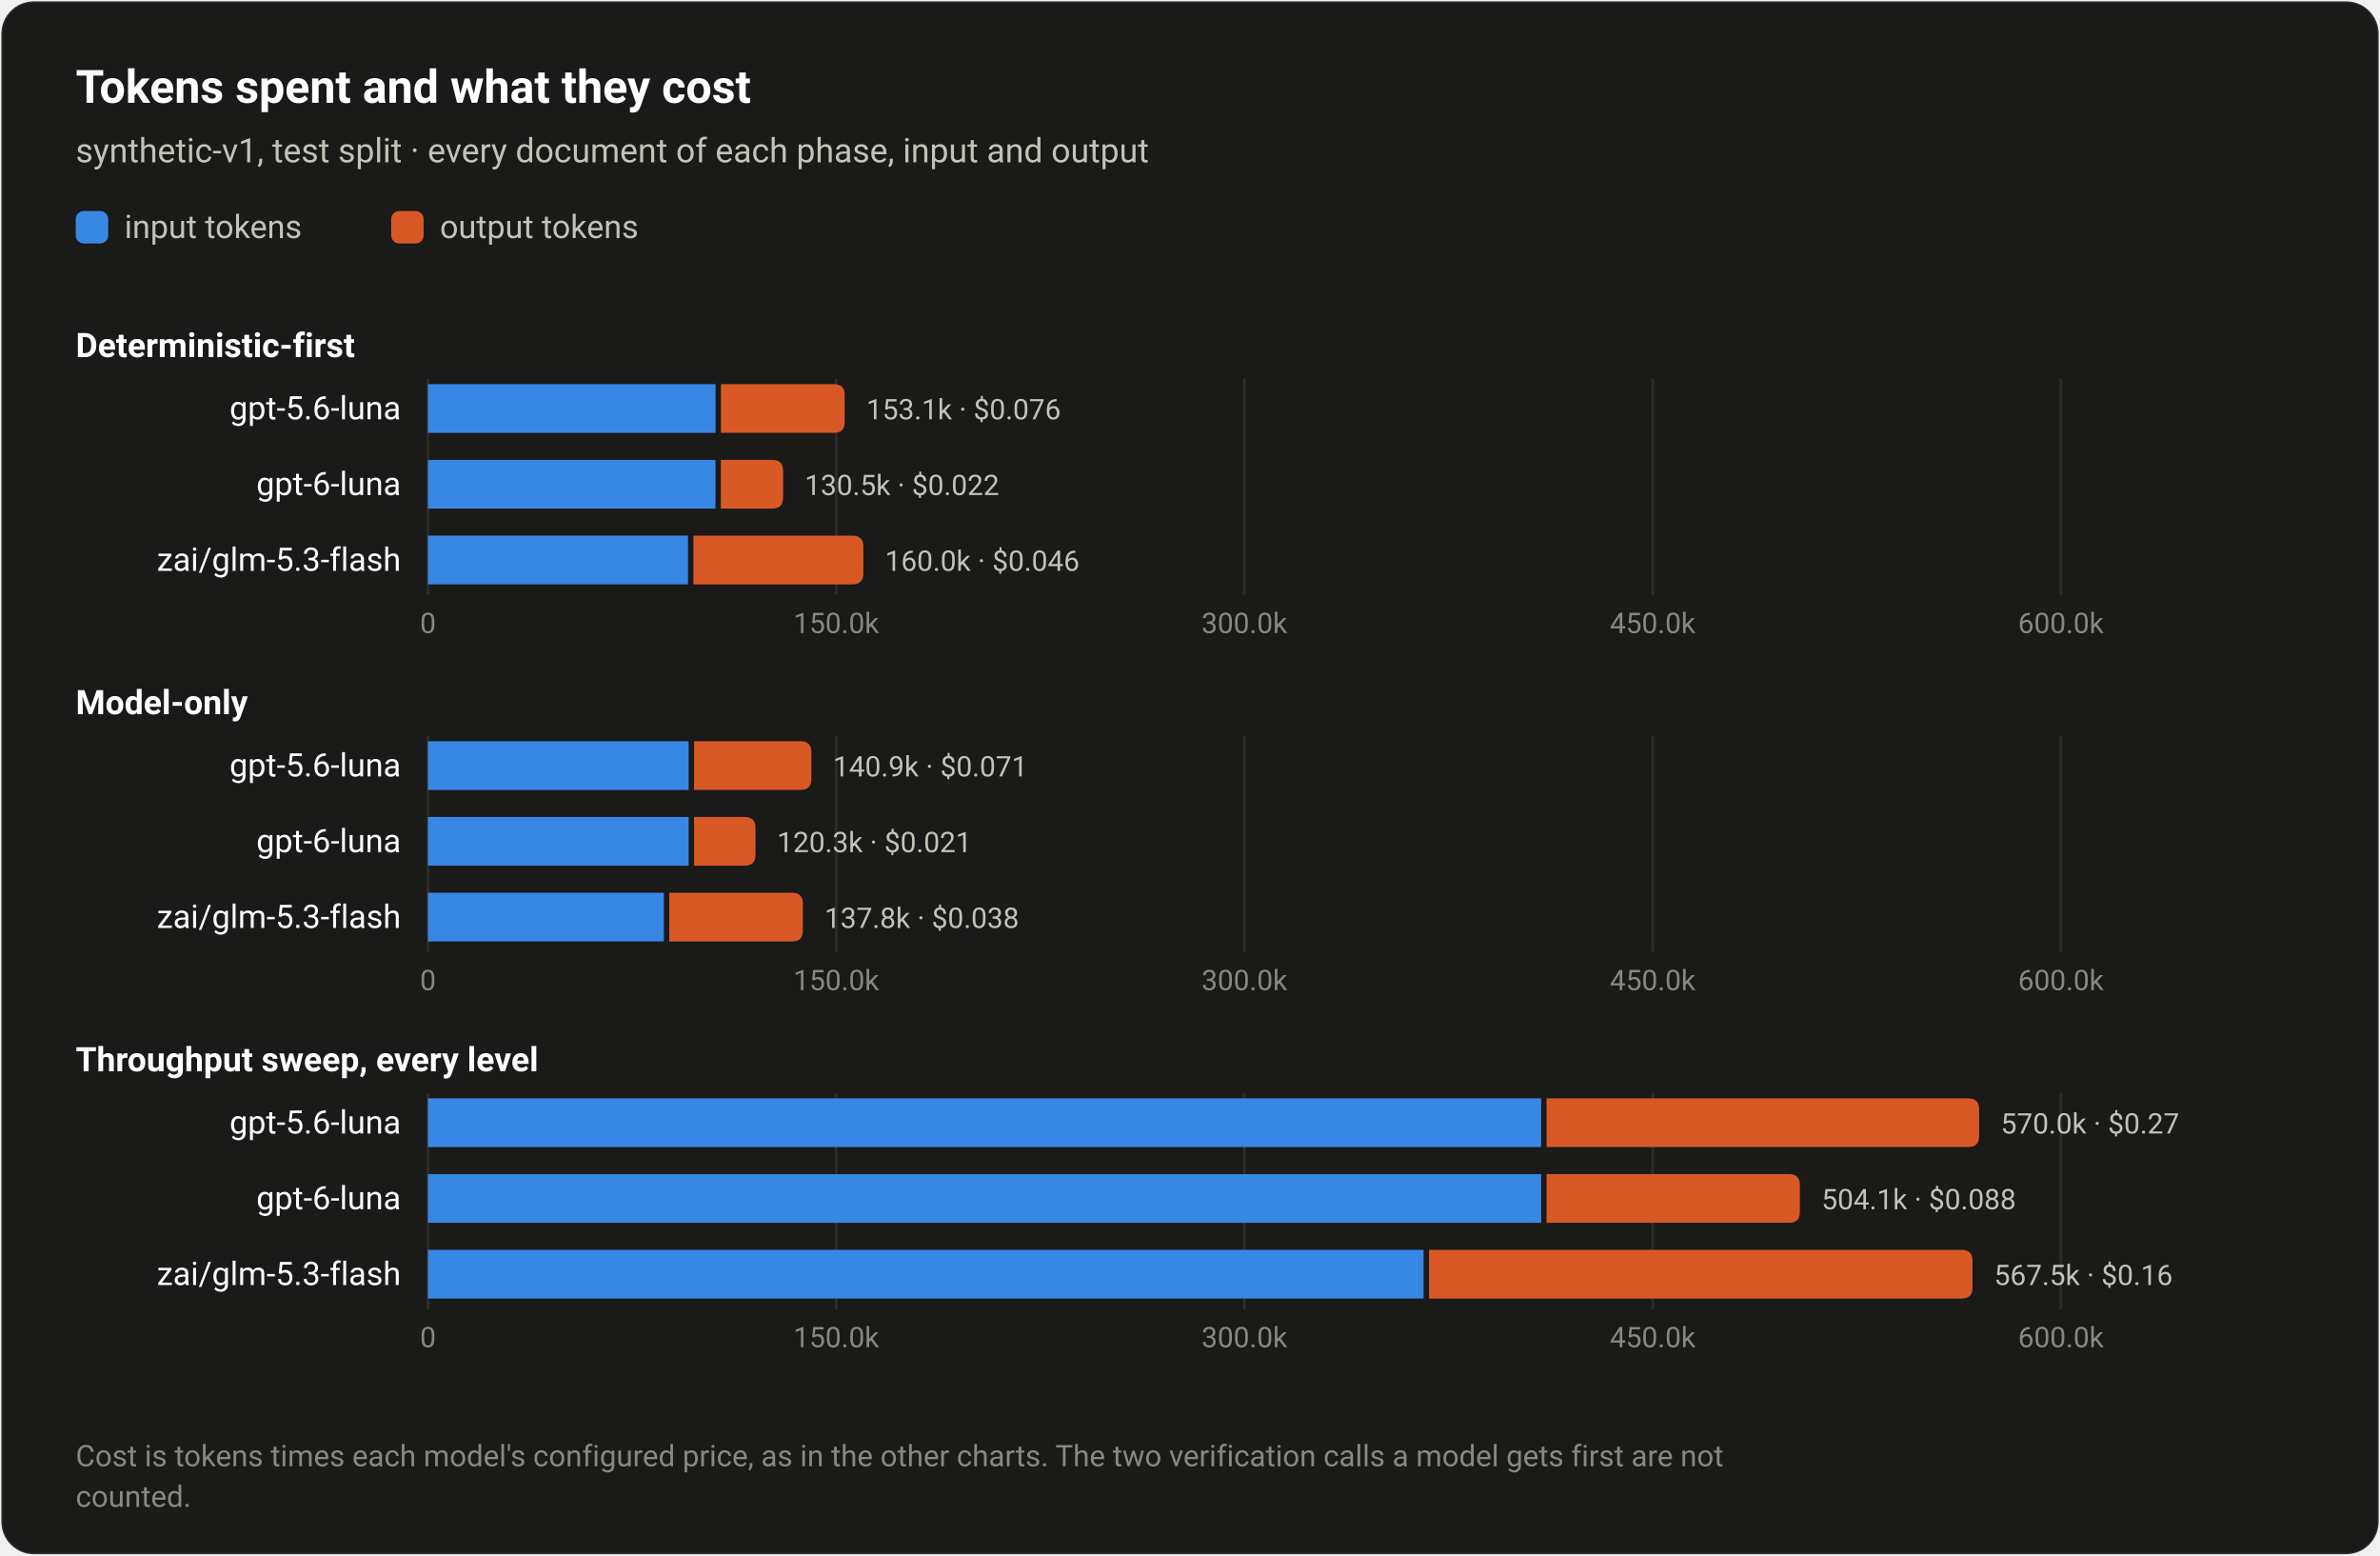
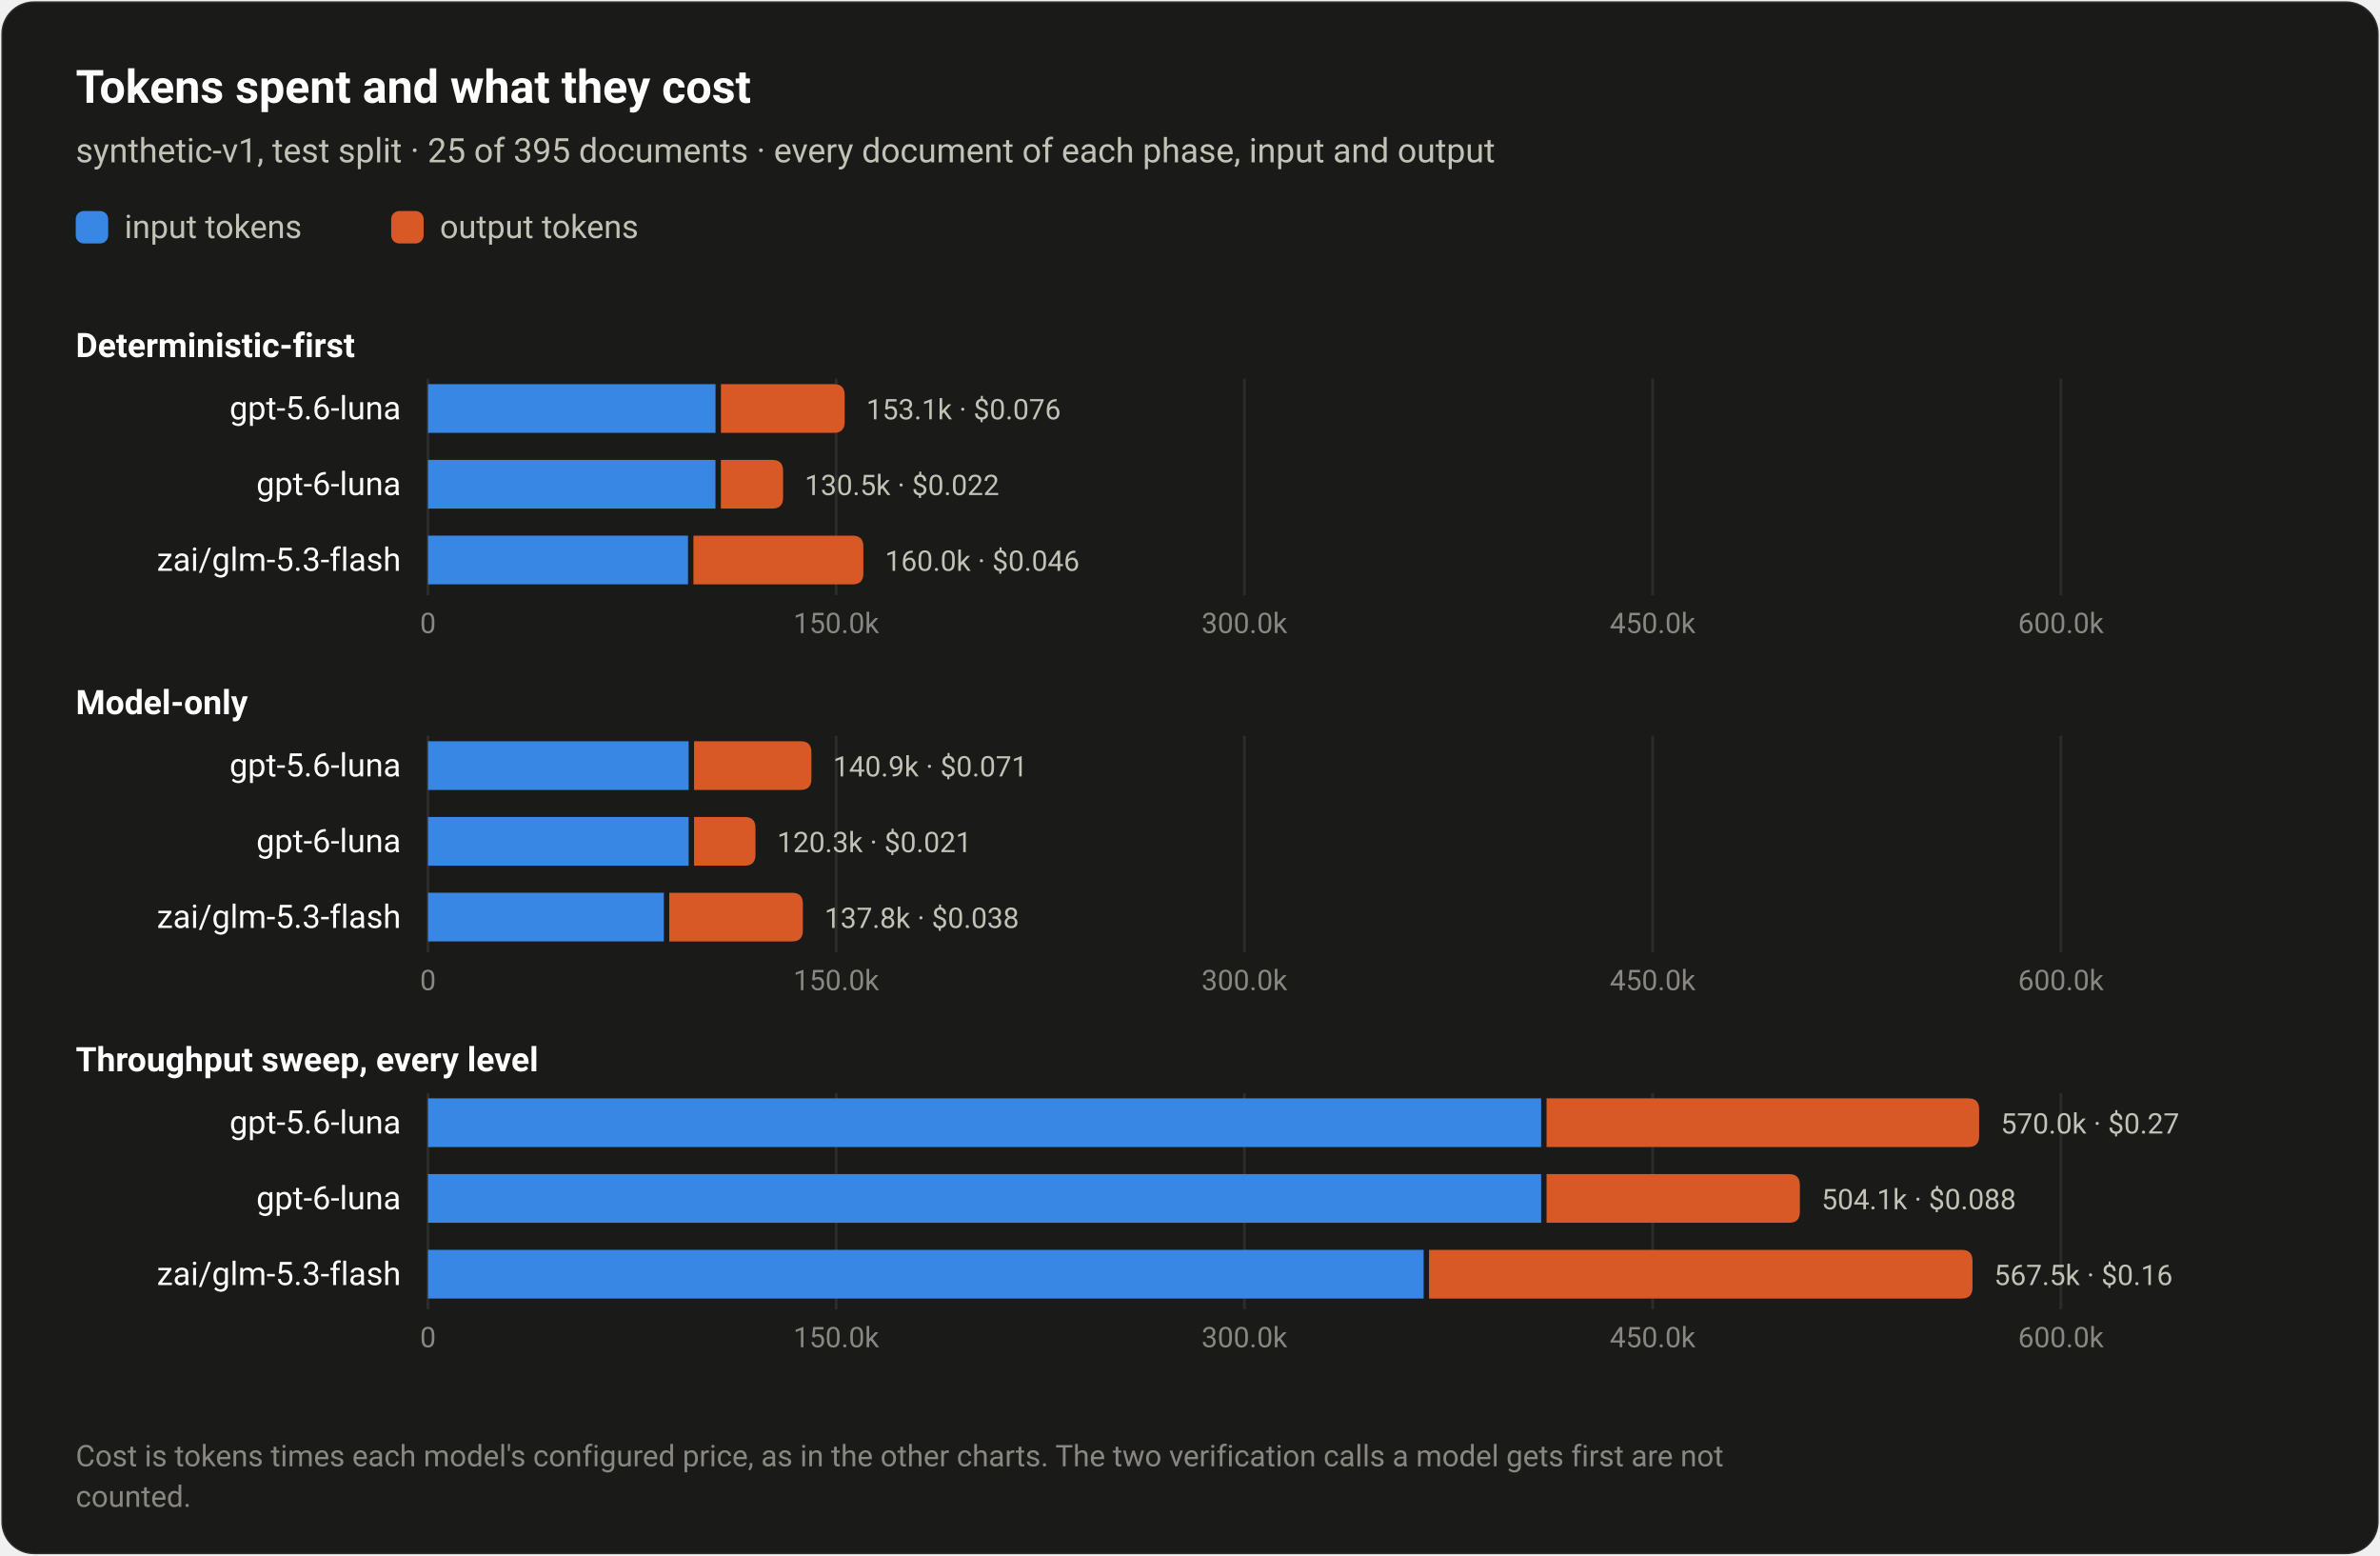
<svg xmlns="http://www.w3.org/2000/svg" width="880" height="575" viewBox="0 0 880 575" role="img" aria-labelledby="t d" font-family="system-ui, -apple-system, &quot;Segoe UI&quot;, Roboto, sans-serif">
  <rect x="0.5" y="0.5" width="879" height="574" rx="12" fill="#1a1a19" stroke="rgba(255,255,255,0.10)" />
  <text x="28" y="38" font-size="17" font-weight="600" fill="#ffffff">Tokens spent and what they cost</text>
-   <text x="28" y="60" font-size="12.5" fill="#c3c2b7">synthetic-v1, test split · every document of each phase, input and output</text>
+   <text x="28" y="60" font-size="12.5" fill="#c3c2b7">synthetic-v1, test split · 25 of 395 documents · every document of each phase, input and output</text>
  <rect x="28" y="78" width="12" height="12" rx="3" fill="#3987e5" />
  <text x="46" y="88" font-size="12" fill="#c3c2b7">input tokens</text>
  <rect x="144.64" y="78" width="12" height="12" rx="3" fill="#d95926" />
  <text x="162.64" y="88" font-size="12" fill="#c3c2b7">output tokens</text>
  <text x="28" y="132" font-size="12.5" font-weight="600" fill="#ffffff">Deterministic-first</text>
  <line x1="158.24" y1="140" x2="158.24" y2="220" stroke="#2c2c2a" />
  <line x1="309.18" y1="140" x2="309.18" y2="220" stroke="#2c2c2a" />
  <line x1="460.12" y1="140" x2="460.12" y2="220" stroke="#2c2c2a" />
  <line x1="611.06" y1="140" x2="611.06" y2="220" stroke="#2c2c2a" />
  <line x1="762" y1="140" x2="762" y2="220" stroke="#2c2c2a" />
  <text x="148.24" y="155" font-size="12" fill="#ffffff" text-anchor="end">gpt-5.6-luna</text>
  <g>
    <path d="M158.24 142H264.56V160H158.24Z" fill="#3987e5" />
  </g>
  <g>
    <path d="M266.56 142H308.32Q312.32 142 312.32 146V156Q312.32 160 308.32 160H266.56Z" fill="#d95926" />
  </g>
  <text x="320.32" y="155" font-size="10.5" fill="#c3c2b7">153.1k · $0.076</text>
  <text x="148.24" y="183" font-size="12" fill="#ffffff" text-anchor="end">gpt-6-luna</text>
  <g>
    <path d="M158.24 170H264.54V188H158.24Z" fill="#3987e5" />
  </g>
  <g>
    <path d="M266.54 170H285.54Q289.54 170 289.54 174V184Q289.54 188 285.54 188H266.54Z" fill="#d95926" />
  </g>
  <text x="297.54" y="183" font-size="10.5" fill="#c3c2b7">130.5k · $0.022</text>
  <text x="148.24" y="211" font-size="12" fill="#ffffff" text-anchor="end">zai/glm-5.3-flash</text>
  <g>
    <path d="M158.24 198H254.39V216H158.24Z" fill="#3987e5" />
  </g>
  <g>
    <path d="M256.39 198H315.23Q319.23 198 319.23 202V212Q319.23 216 315.23 216H256.39Z" fill="#d95926" />
  </g>
  <text x="327.23" y="211" font-size="10.5" fill="#c3c2b7">160.0k · $0.046</text>
  <text x="158.24" y="234" font-size="10.5" fill="#898781" text-anchor="middle">0</text>
  <text x="309.18" y="234" font-size="10.5" fill="#898781" text-anchor="middle">150.0k</text>
  <text x="460.12" y="234" font-size="10.5" fill="#898781" text-anchor="middle">300.0k</text>
  <text x="611.06" y="234" font-size="10.5" fill="#898781" text-anchor="middle">450.0k</text>
  <text x="762" y="234" font-size="10.5" fill="#898781" text-anchor="middle">600.0k</text>
  <text x="28" y="264" font-size="12.5" font-weight="600" fill="#ffffff">Model-only</text>
  <line x1="158.24" y1="272" x2="158.24" y2="352" stroke="#2c2c2a" />
  <line x1="309.18" y1="272" x2="309.18" y2="352" stroke="#2c2c2a" />
  <line x1="460.12" y1="272" x2="460.12" y2="352" stroke="#2c2c2a" />
  <line x1="611.06" y1="272" x2="611.06" y2="352" stroke="#2c2c2a" />
  <line x1="762" y1="272" x2="762" y2="352" stroke="#2c2c2a" />
  <text x="148.24" y="287" font-size="12" fill="#ffffff" text-anchor="end">gpt-5.6-luna</text>
  <g>
    <path d="M158.24 274H254.63V292H158.24Z" fill="#3987e5" />
  </g>
  <g>
    <path d="M256.63 274H296.01Q300.01 274 300.01 278V288Q300.01 292 296.01 292H256.63Z" fill="#d95926" />
  </g>
  <text x="308.01" y="287" font-size="10.5" fill="#c3c2b7">140.9k · $0.071</text>
  <text x="148.24" y="315" font-size="12" fill="#ffffff" text-anchor="end">gpt-6-luna</text>
  <g>
    <path d="M158.24 302H254.63V320H158.24Z" fill="#3987e5" />
  </g>
  <g>
    <path d="M256.63 302H275.33Q279.33 302 279.33 306V316Q279.33 320 275.33 320H256.63Z" fill="#d95926" />
  </g>
  <text x="287.33" y="315" font-size="10.5" fill="#c3c2b7">120.3k · $0.021</text>
  <text x="148.24" y="343" font-size="12" fill="#ffffff" text-anchor="end">zai/glm-5.3-flash</text>
  <g>
    <path d="M158.24 330H245.46V348H158.24Z" fill="#3987e5" />
  </g>
  <g>
    <path d="M247.46 330H292.86Q296.86 330 296.86 334V344Q296.86 348 292.86 348H247.46Z" fill="#d95926" />
  </g>
  <text x="304.86" y="343" font-size="10.5" fill="#c3c2b7">137.8k · $0.038</text>
  <text x="158.24" y="366" font-size="10.5" fill="#898781" text-anchor="middle">0</text>
  <text x="309.18" y="366" font-size="10.5" fill="#898781" text-anchor="middle">150.0k</text>
  <text x="460.12" y="366" font-size="10.5" fill="#898781" text-anchor="middle">300.0k</text>
  <text x="611.06" y="366" font-size="10.5" fill="#898781" text-anchor="middle">450.0k</text>
  <text x="762" y="366" font-size="10.5" fill="#898781" text-anchor="middle">600.0k</text>
  <text x="28" y="396" font-size="12.5" font-weight="600" fill="#ffffff">Throughput sweep, every level</text>
  <line x1="158.24" y1="404" x2="158.24" y2="484" stroke="#2c2c2a" />
  <line x1="309.18" y1="404" x2="309.18" y2="484" stroke="#2c2c2a" />
  <line x1="460.12" y1="404" x2="460.12" y2="484" stroke="#2c2c2a" />
  <line x1="611.06" y1="404" x2="611.06" y2="484" stroke="#2c2c2a" />
  <line x1="762" y1="404" x2="762" y2="484" stroke="#2c2c2a" />
  <text x="148.24" y="419" font-size="12" fill="#ffffff" text-anchor="end">gpt-5.6-luna</text>
  <g>
    <path d="M158.24 406H569.84V424H158.24Z" fill="#3987e5" />
  </g>
  <g>
    <path d="M571.84 406H727.78Q731.78 406 731.78 410V420Q731.78 424 727.78 424H571.84Z" fill="#d95926" />
  </g>
  <text x="739.78" y="419" font-size="10.5" fill="#c3c2b7">570.0k · $0.27</text>
  <text x="148.24" y="447" font-size="12" fill="#ffffff" text-anchor="end">gpt-6-luna</text>
  <g>
    <path d="M158.24 434H569.84V452H158.24Z" fill="#3987e5" />
  </g>
  <g>
    <path d="M571.84 434H661.5Q665.5 434 665.5 438V448Q665.5 452 661.5 452H571.84Z" fill="#d95926" />
  </g>
  <text x="673.5" y="447" font-size="10.5" fill="#c3c2b7">504.1k · $0.088</text>
  <text x="148.24" y="475" font-size="12" fill="#ffffff" text-anchor="end">zai/glm-5.3-flash</text>
  <g>
    <path d="M158.24 462H526.38V480H158.24Z" fill="#3987e5" />
  </g>
  <g>
    <path d="M528.38 462H725.33Q729.33 462 729.33 466V476Q729.33 480 725.33 480H528.38Z" fill="#d95926" />
  </g>
  <text x="737.33" y="475" font-size="10.5" fill="#c3c2b7">567.5k · $0.16</text>
  <text x="158.24" y="498" font-size="10.5" fill="#898781" text-anchor="middle">0</text>
  <text x="309.18" y="498" font-size="10.5" fill="#898781" text-anchor="middle">150.0k</text>
  <text x="460.12" y="498" font-size="10.5" fill="#898781" text-anchor="middle">300.0k</text>
  <text x="611.06" y="498" font-size="10.5" fill="#898781" text-anchor="middle">450.0k</text>
  <text x="762" y="498" font-size="10.5" fill="#898781" text-anchor="middle">600.0k</text>
  <text x="28" y="542" font-size="11" fill="#898781">Cost is tokens times each model's configured price, as in the other charts. The two verification calls a model gets first are not</text>
  <text x="28" y="557" font-size="11" fill="#898781">counted.</text>
</svg>
